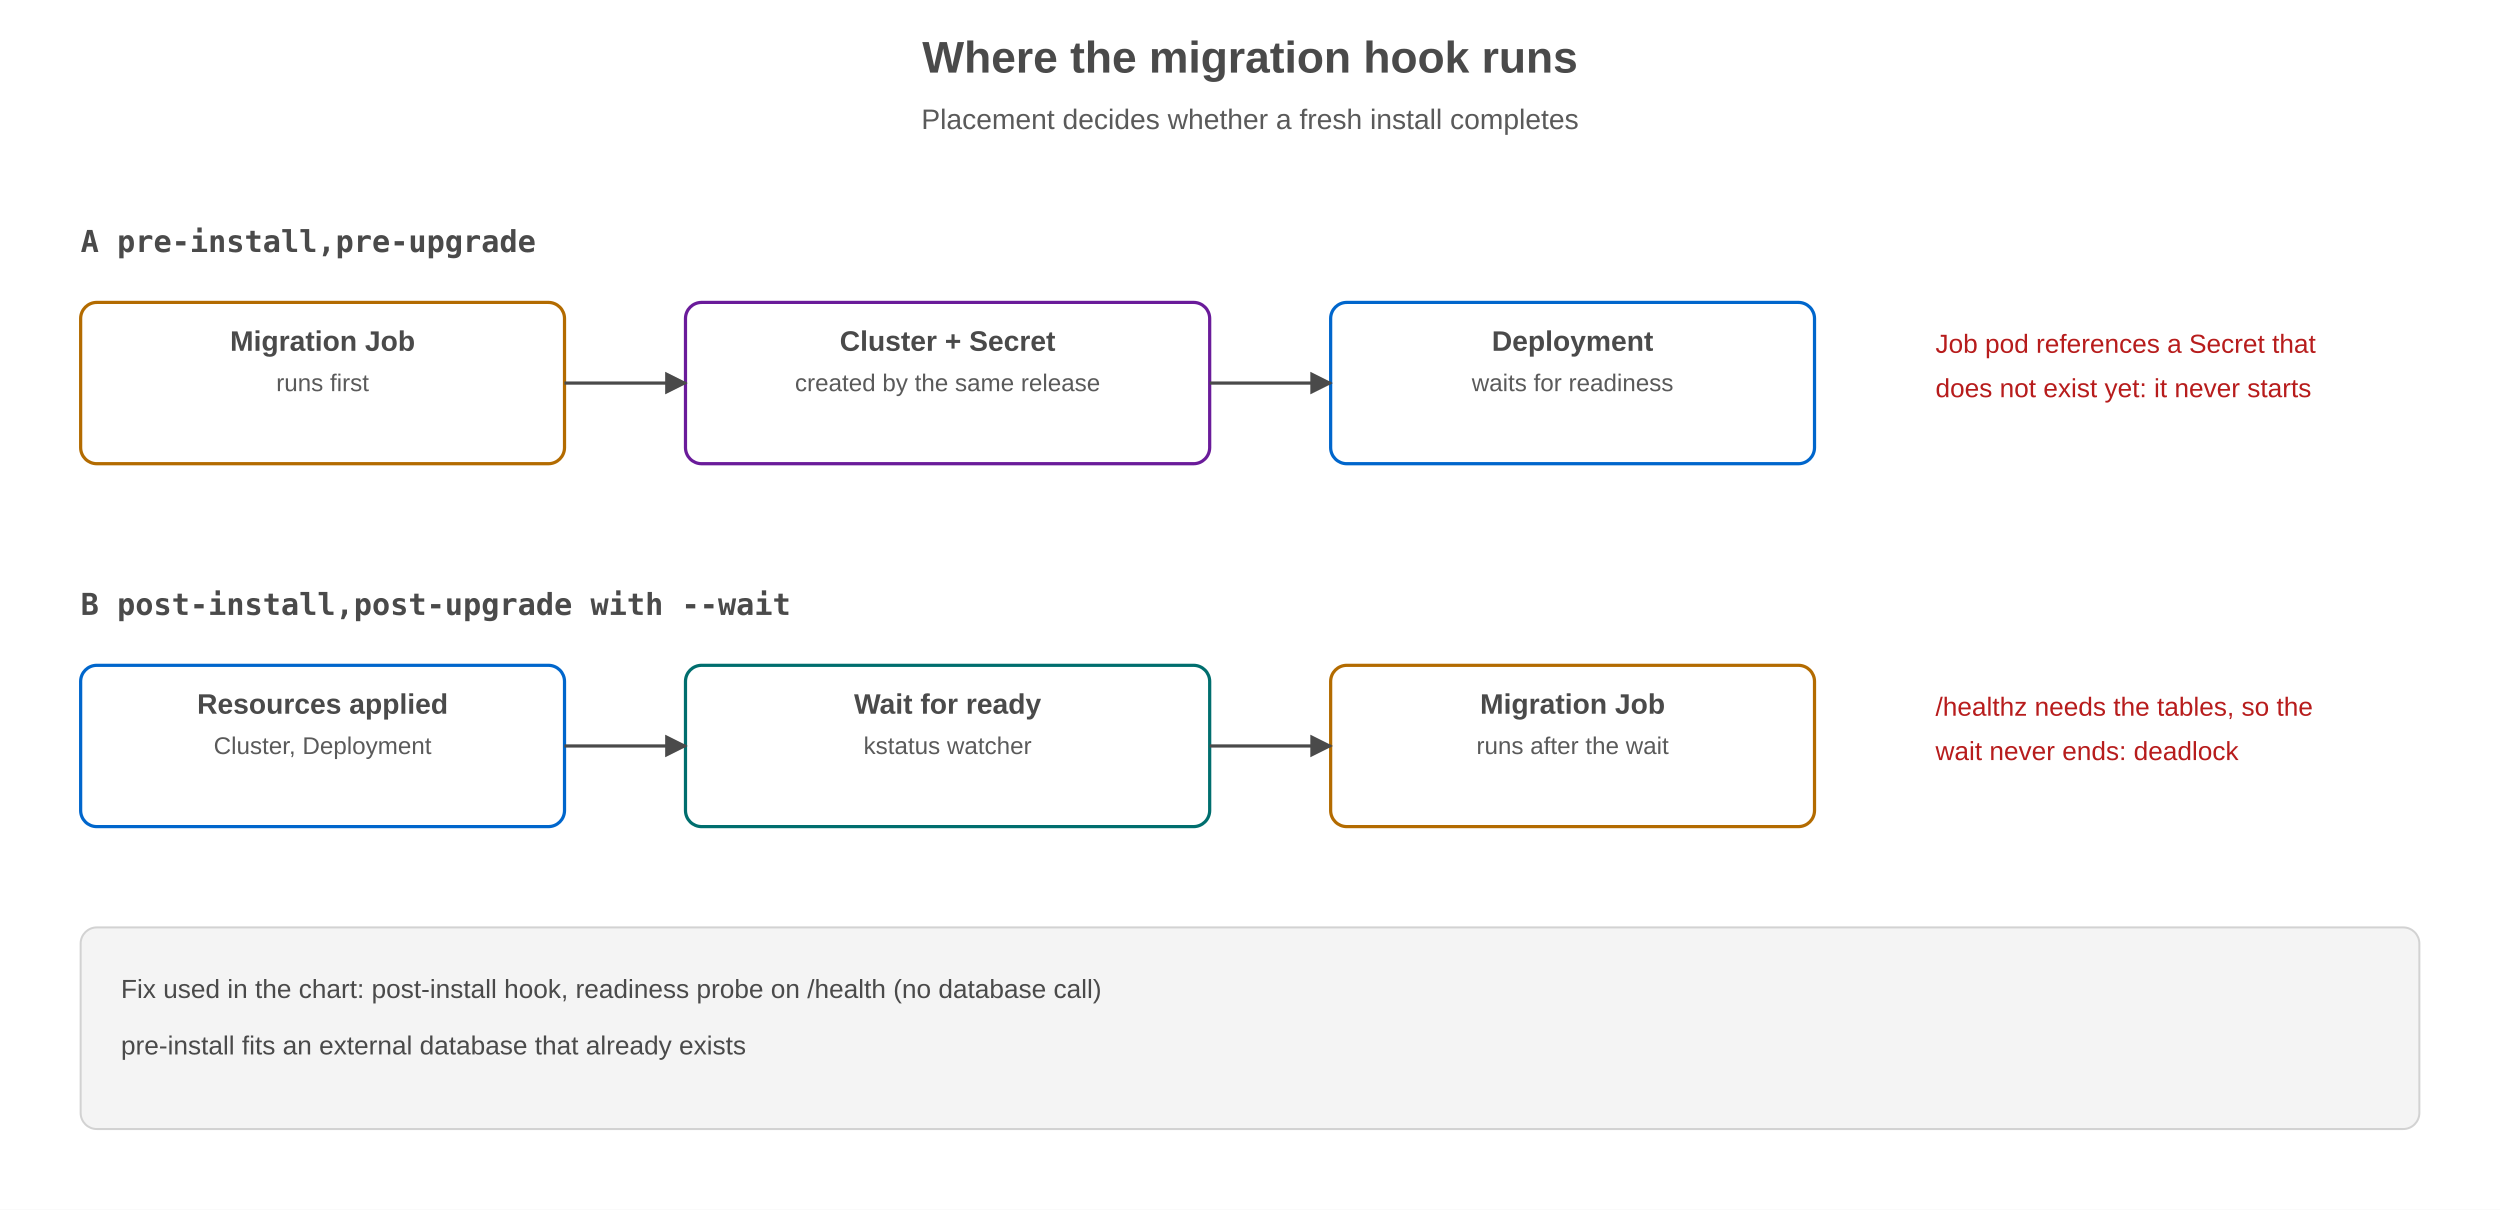
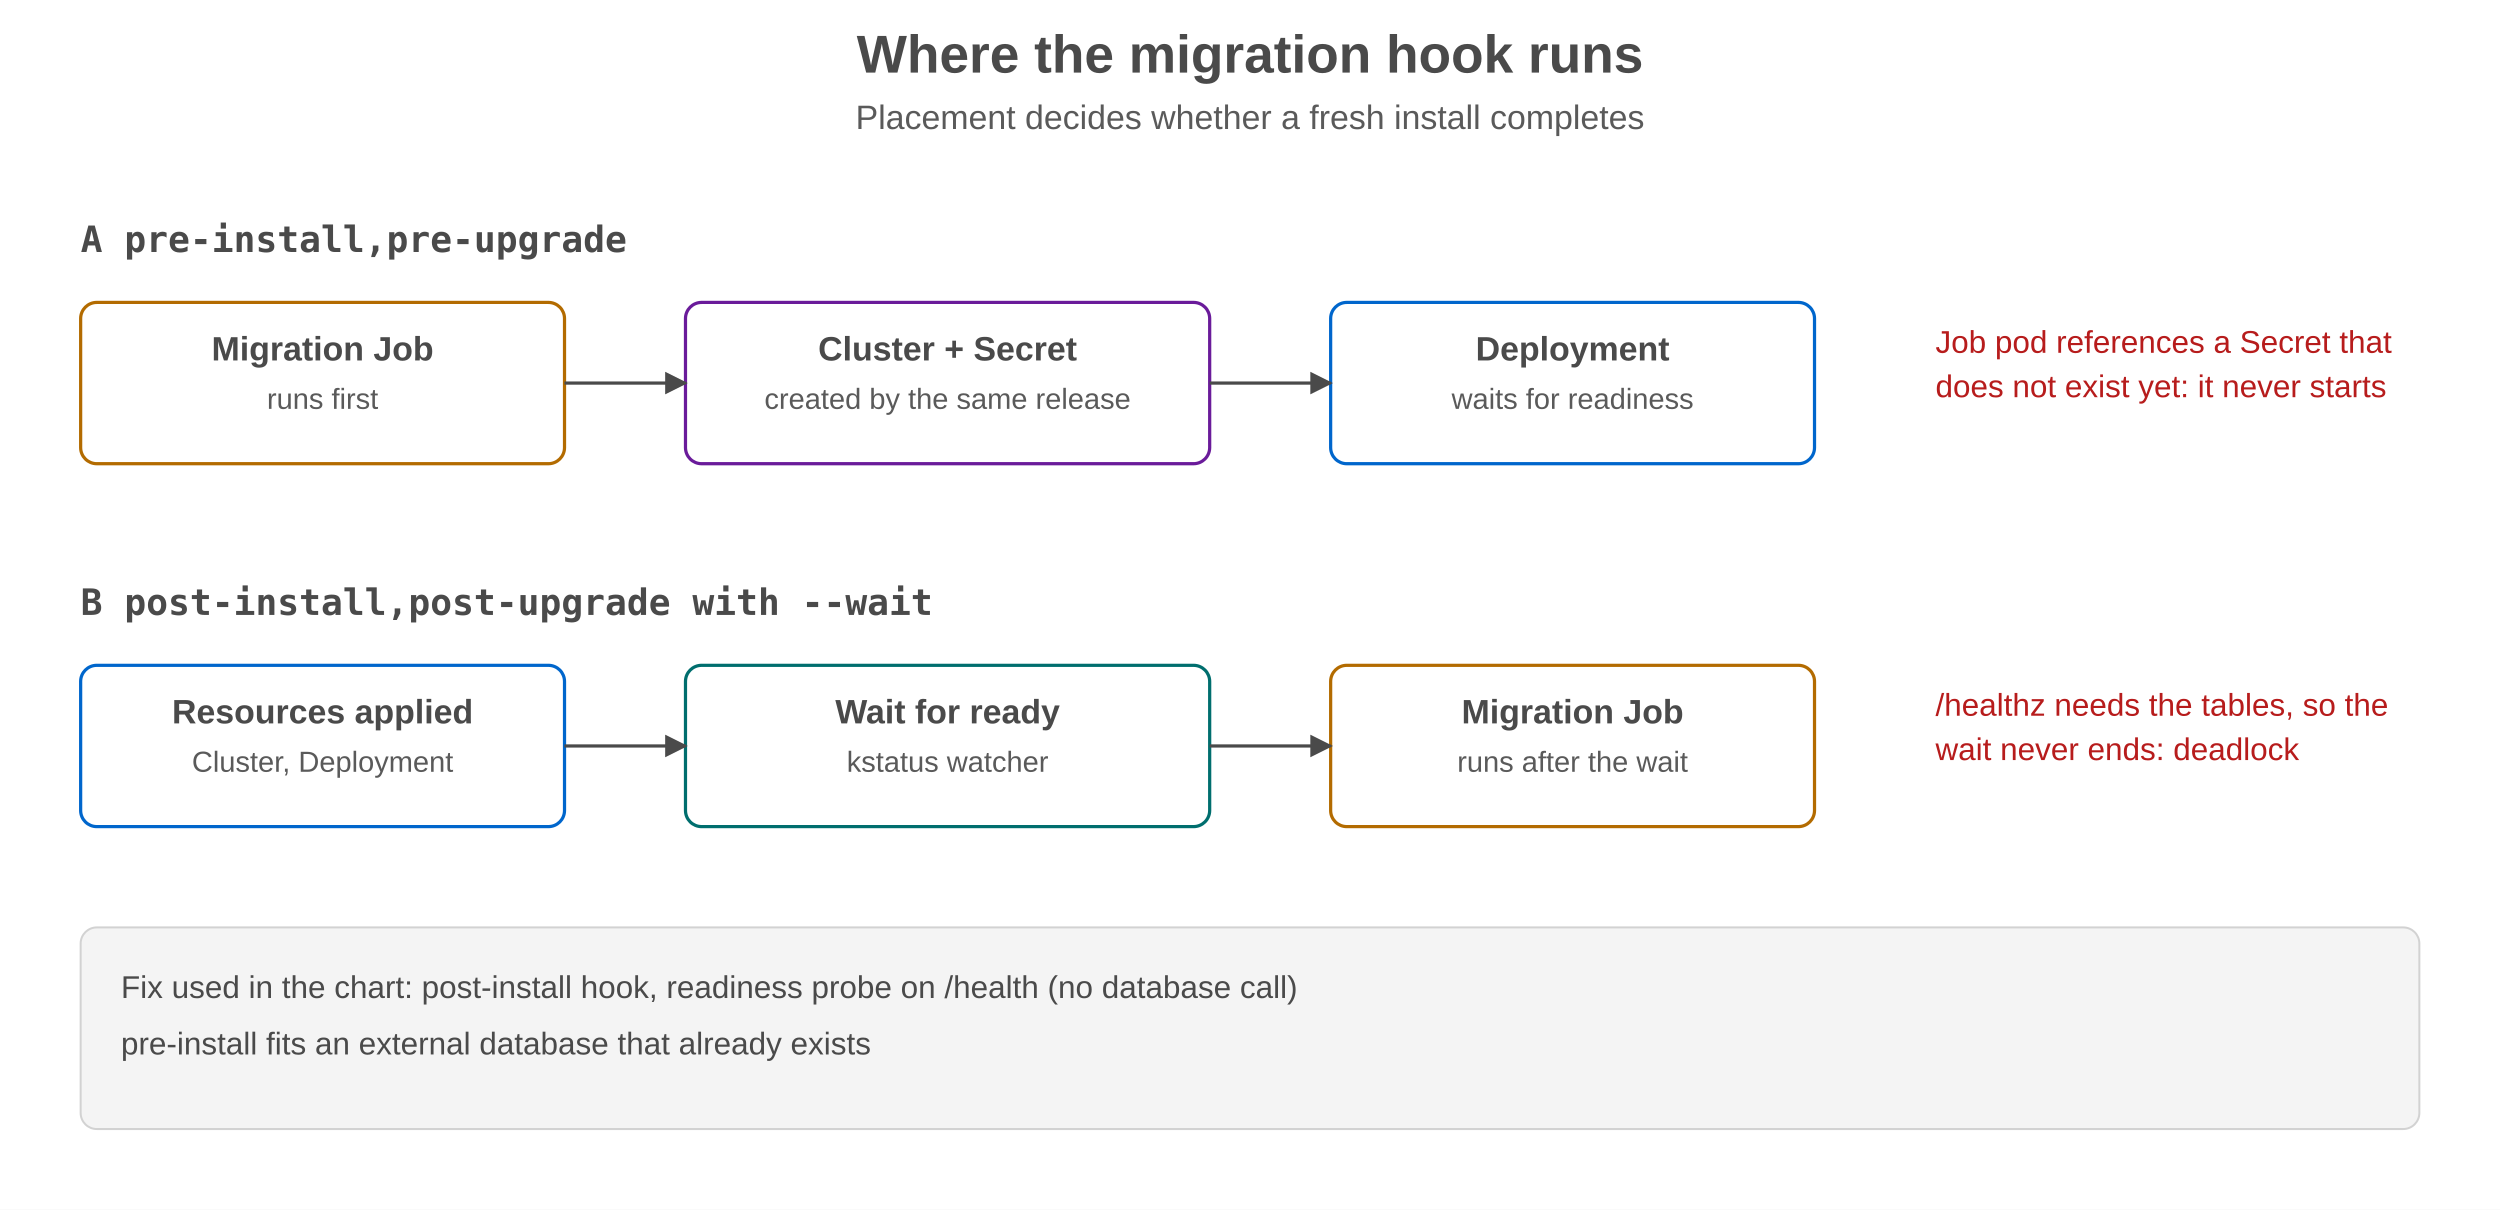
<svg xmlns="http://www.w3.org/2000/svg" viewBox="0 0 1240 600" width="1240" height="600">
  <defs>
    <marker id="_arrow_neutral_0" viewBox="0 0 10 10" refX="9" refY="5" markerWidth="7" markerHeight="7" orient="auto-start-reverse">
      <path d="M 0 0 L 10 5 L 0 10 z" fill="#4A4A4A" />
    </marker>
  </defs>
  <rect x="0" y="0" width="1240" height="600" fill="#FFFFFF" />
-   <text x="620.0" y="36" font-family="Overpass, Red Hat Text, Arial, sans-serif" font-size="22" font-weight="bold" fill="#4A4A4A" text-anchor="middle">Where the migration hook runs</text>
-   <text x="620.0" y="64" font-family="Overpass, Red Hat Text, Arial, sans-serif" font-size="14" font-weight="normal" fill="#5A5A5A" text-anchor="middle">Placement decides whether a fresh install completes</text>
-   <text x="40" y="125" font-family="Red Hat Mono, Menlo, monospace" font-size="15" font-weight="bold" fill="#4A4A4A" text-anchor="start">A  pre-install,pre-upgrade</text>
+   <text x="620.0" y="36" font-family="Overpass, Red Hat Text, Arial, sans-serif" font-size="26.4" font-weight="bold" fill="#4A4A4A" text-anchor="middle">Where the migration hook runs</text>
+   <text x="620.0" y="64" font-family="Overpass, Red Hat Text, Arial, sans-serif" font-size="16.8" font-weight="normal" fill="#5A5A5A" text-anchor="middle">Placement decides whether a fresh install completes</text>
+   <text x="40" y="125" font-family="Red Hat Mono, Menlo, monospace" font-size="18" font-weight="bold" fill="#4A4A4A" text-anchor="start">A  pre-install,pre-upgrade</text>
  <rect x="40" y="150" width="240" height="80" rx="8" ry="8" fill="#FFFFFF" stroke="#B36B00" stroke-width="1.6" />
-   <text x="160.0" y="174" font-family="Overpass, Red Hat Text, Arial, sans-serif" font-size="14" font-weight="600" fill="#4A4A4A" text-anchor="middle">Migration Job</text>
-   <text x="160.0" y="194" font-family="Red Hat Text, Arial, sans-serif" font-size="12" fill="#5A5A5A" text-anchor="middle">runs first</text>
+   <text x="160.0" y="178.8" font-family="Overpass, Red Hat Text, Arial, sans-serif" font-size="16.8" font-weight="600" fill="#4A4A4A" text-anchor="middle">Migration Job</text>
+   <text x="160.0" y="202.8" font-family="Red Hat Text, Arial, sans-serif" font-size="14.4" fill="#5A5A5A" text-anchor="middle">runs first</text>
  <rect x="340" y="150" width="260" height="80" rx="8" ry="8" fill="#FFFFFF" stroke="#6A1B9A" stroke-width="1.6" />
-   <text x="470.0" y="174" font-family="Overpass, Red Hat Text, Arial, sans-serif" font-size="14" font-weight="600" fill="#4A4A4A" text-anchor="middle">Cluster + Secret</text>
-   <text x="470.0" y="194" font-family="Red Hat Text, Arial, sans-serif" font-size="12" fill="#5A5A5A" text-anchor="middle">created by the same release</text>
+   <text x="470.0" y="178.8" font-family="Overpass, Red Hat Text, Arial, sans-serif" font-size="16.8" font-weight="600" fill="#4A4A4A" text-anchor="middle">Cluster + Secret</text>
+   <text x="470.0" y="202.8" font-family="Red Hat Text, Arial, sans-serif" font-size="14.4" fill="#5A5A5A" text-anchor="middle">created by the same release</text>
  <rect x="660" y="150" width="240" height="80" rx="8" ry="8" fill="#FFFFFF" stroke="#0066CC" stroke-width="1.6" />
-   <text x="780.0" y="174" font-family="Overpass, Red Hat Text, Arial, sans-serif" font-size="14" font-weight="600" fill="#4A4A4A" text-anchor="middle">Deployment</text>
-   <text x="780.0" y="194" font-family="Red Hat Text, Arial, sans-serif" font-size="12" fill="#5A5A5A" text-anchor="middle">waits for readiness</text>
+   <text x="780.0" y="178.8" font-family="Overpass, Red Hat Text, Arial, sans-serif" font-size="16.8" font-weight="600" fill="#4A4A4A" text-anchor="middle">Deployment</text>
+   <text x="780.0" y="202.8" font-family="Red Hat Text, Arial, sans-serif" font-size="14.4" fill="#5A5A5A" text-anchor="middle">waits for readiness</text>
  <line x1="280" y1="190" x2="340" y2="190" stroke="#4A4A4A" stroke-width="1.6" marker-end="url(#_arrow_neutral_0)" />
  <line x1="600" y1="190" x2="660" y2="190" stroke="#4A4A4A" stroke-width="1.6" marker-end="url(#_arrow_neutral_0)" />
-   <text x="960" y="175" font-family="Overpass, Red Hat Text, Arial, sans-serif" font-size="13" font-weight="normal" fill="#B71C1C" text-anchor="start">Job pod references a Secret that</text>
-   <text x="960" y="197" font-family="Overpass, Red Hat Text, Arial, sans-serif" font-size="13" font-weight="normal" fill="#B71C1C" text-anchor="start">does not exist yet: it never starts</text>
-   <text x="40" y="305" font-family="Red Hat Mono, Menlo, monospace" font-size="15" font-weight="bold" fill="#4A4A4A" text-anchor="start">B  post-install,post-upgrade with --wait</text>
+   <text x="960" y="175" font-family="Overpass, Red Hat Text, Arial, sans-serif" font-size="15.6" font-weight="normal" fill="#B71C1C" text-anchor="start">Job pod references a Secret that</text>
+   <text x="960" y="197" font-family="Overpass, Red Hat Text, Arial, sans-serif" font-size="15.6" font-weight="normal" fill="#B71C1C" text-anchor="start">does not exist yet: it never starts</text>
+   <text x="40" y="305" font-family="Red Hat Mono, Menlo, monospace" font-size="18" font-weight="bold" fill="#4A4A4A" text-anchor="start">B  post-install,post-upgrade with --wait</text>
  <rect x="40" y="330" width="240" height="80" rx="8" ry="8" fill="#FFFFFF" stroke="#0066CC" stroke-width="1.6" />
-   <text x="160.0" y="354" font-family="Overpass, Red Hat Text, Arial, sans-serif" font-size="14" font-weight="600" fill="#4A4A4A" text-anchor="middle">Resources applied</text>
-   <text x="160.0" y="374" font-family="Red Hat Text, Arial, sans-serif" font-size="12" fill="#5A5A5A" text-anchor="middle">Cluster, Deployment</text>
+   <text x="160.0" y="358.8" font-family="Overpass, Red Hat Text, Arial, sans-serif" font-size="16.8" font-weight="600" fill="#4A4A4A" text-anchor="middle">Resources applied</text>
+   <text x="160.0" y="382.8" font-family="Red Hat Text, Arial, sans-serif" font-size="14.4" fill="#5A5A5A" text-anchor="middle">Cluster, Deployment</text>
  <rect x="340" y="330" width="260" height="80" rx="8" ry="8" fill="#FFFFFF" stroke="#006E6E" stroke-width="1.6" />
-   <text x="470.0" y="354" font-family="Overpass, Red Hat Text, Arial, sans-serif" font-size="14" font-weight="600" fill="#4A4A4A" text-anchor="middle">Wait for ready</text>
-   <text x="470.0" y="374" font-family="Red Hat Text, Arial, sans-serif" font-size="12" fill="#5A5A5A" text-anchor="middle">kstatus watcher</text>
+   <text x="470.0" y="358.8" font-family="Overpass, Red Hat Text, Arial, sans-serif" font-size="16.8" font-weight="600" fill="#4A4A4A" text-anchor="middle">Wait for ready</text>
+   <text x="470.0" y="382.8" font-family="Red Hat Text, Arial, sans-serif" font-size="14.4" fill="#5A5A5A" text-anchor="middle">kstatus watcher</text>
  <rect x="660" y="330" width="240" height="80" rx="8" ry="8" fill="#FFFFFF" stroke="#B36B00" stroke-width="1.6" />
-   <text x="780.0" y="354" font-family="Overpass, Red Hat Text, Arial, sans-serif" font-size="14" font-weight="600" fill="#4A4A4A" text-anchor="middle">Migration Job</text>
-   <text x="780.0" y="374" font-family="Red Hat Text, Arial, sans-serif" font-size="12" fill="#5A5A5A" text-anchor="middle">runs after the wait</text>
+   <text x="780.0" y="358.8" font-family="Overpass, Red Hat Text, Arial, sans-serif" font-size="16.8" font-weight="600" fill="#4A4A4A" text-anchor="middle">Migration Job</text>
+   <text x="780.0" y="382.8" font-family="Red Hat Text, Arial, sans-serif" font-size="14.4" fill="#5A5A5A" text-anchor="middle">runs after the wait</text>
  <line x1="280" y1="370" x2="340" y2="370" stroke="#4A4A4A" stroke-width="1.6" marker-end="url(#_arrow_neutral_0)" />
  <line x1="600" y1="370" x2="660" y2="370" stroke="#4A4A4A" stroke-width="1.6" marker-end="url(#_arrow_neutral_0)" />
-   <text x="960" y="355" font-family="Overpass, Red Hat Text, Arial, sans-serif" font-size="13" font-weight="normal" fill="#B71C1C" text-anchor="start">/healthz needs the tables, so the</text>
-   <text x="960" y="377" font-family="Overpass, Red Hat Text, Arial, sans-serif" font-size="13" font-weight="normal" fill="#B71C1C" text-anchor="start">wait never ends: deadlock</text>
+   <text x="960" y="355" font-family="Overpass, Red Hat Text, Arial, sans-serif" font-size="15.6" font-weight="normal" fill="#B71C1C" text-anchor="start">/healthz needs the tables, so the</text>
+   <text x="960" y="377" font-family="Overpass, Red Hat Text, Arial, sans-serif" font-size="15.6" font-weight="normal" fill="#B71C1C" text-anchor="start">wait never ends: deadlock</text>
  <rect x="40" y="460" width="1160" height="100" rx="8" ry="8" fill="#F4F4F4" stroke="#D2D2D2" stroke-width="1" />
-   <text x="60" y="495" font-family="Overpass, Red Hat Text, Arial, sans-serif" font-size="13" font-weight="normal" fill="#4A4A4A" text-anchor="start">Fix used in the chart: post-install hook, readiness probe on /health (no database call)</text>
-   <text x="60" y="523" font-family="Overpass, Red Hat Text, Arial, sans-serif" font-size="13" font-weight="normal" fill="#4A4A4A" text-anchor="start">pre-install fits an external database that already exists</text>
+   <text x="60" y="495" font-family="Overpass, Red Hat Text, Arial, sans-serif" font-size="15.6" font-weight="normal" fill="#4A4A4A" text-anchor="start">Fix used in the chart: post-install hook, readiness probe on /health (no database call)</text>
+   <text x="60" y="523" font-family="Overpass, Red Hat Text, Arial, sans-serif" font-size="15.6" font-weight="normal" fill="#4A4A4A" text-anchor="start">pre-install fits an external database that already exists</text>
</svg>
